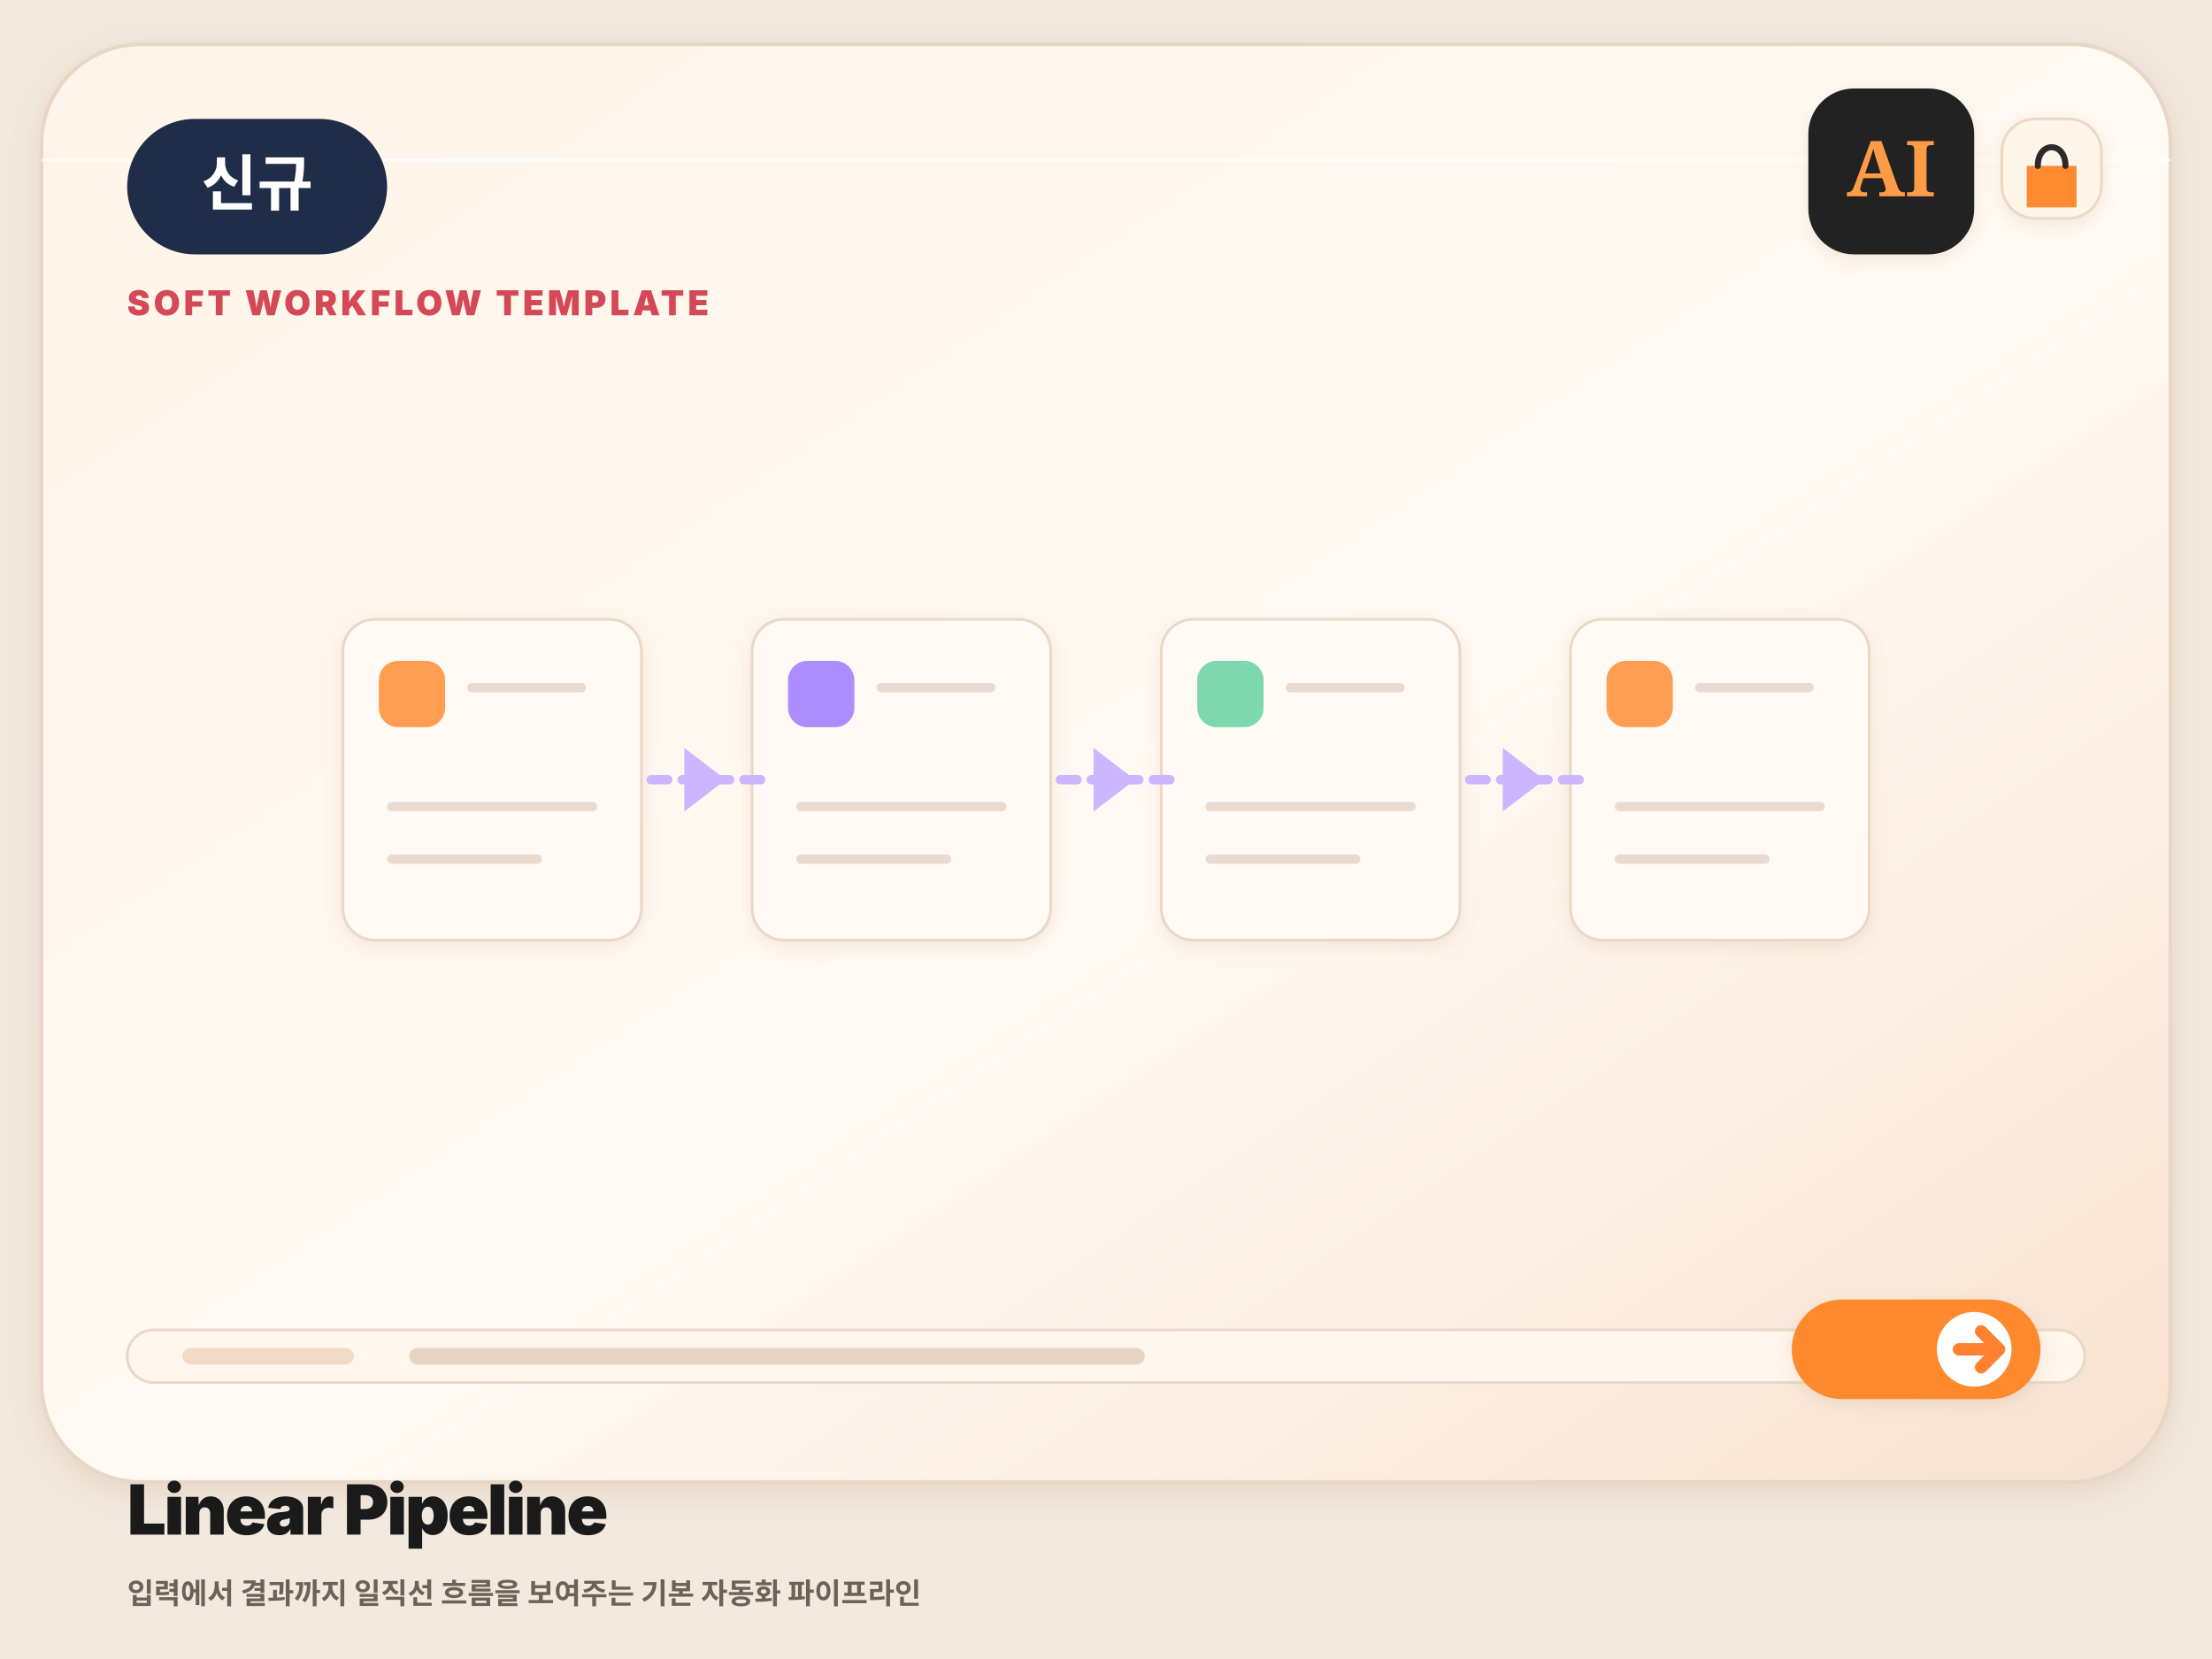
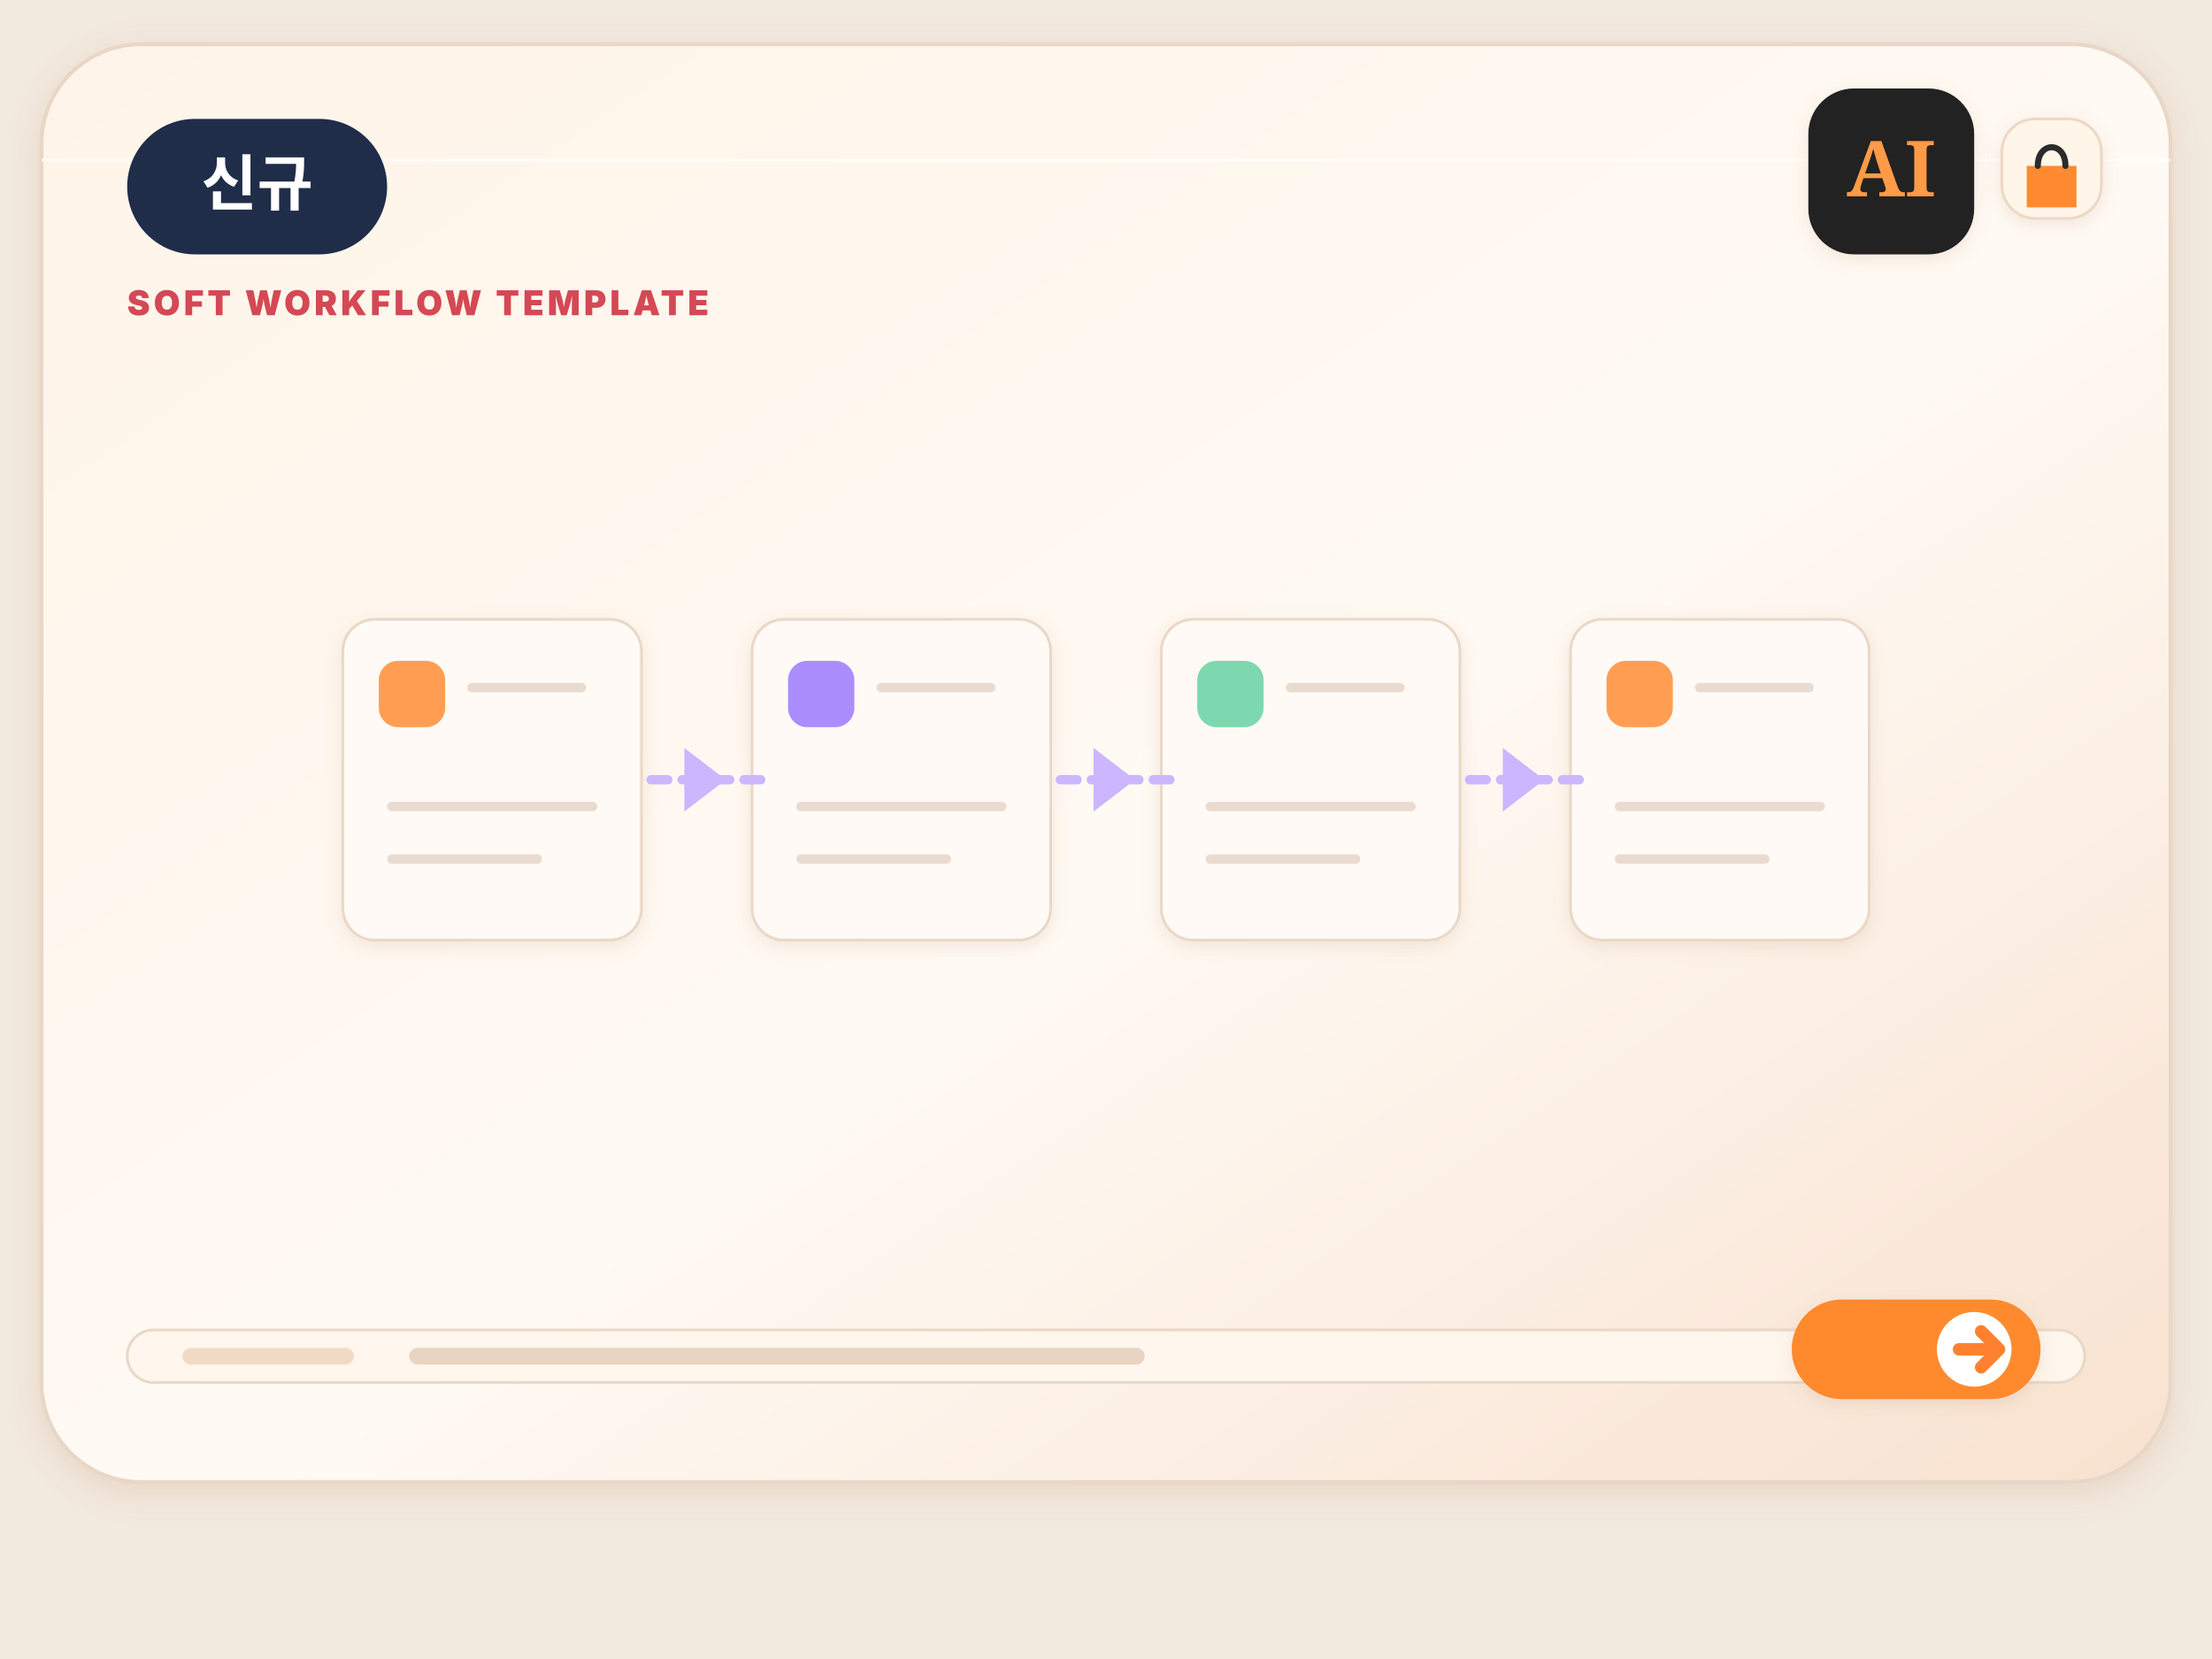
<svg xmlns="http://www.w3.org/2000/svg" width="8000" height="6000" viewBox="0 0 8000 6000" role="img" aria-labelledby="title desc">
  <defs>
    <linearGradient id="bg" x1="0" y1="0" x2="1" y2="1">
      <stop offset="0" stop-color="#fff4e8" />
      <stop offset=".55" stop-color="#fffaf4" />
      <stop offset="1" stop-color="#f8e1cf" />
    </linearGradient>
    <filter id="shadow" x="-20%" y="-20%" width="140%" height="150%">
      <feDropShadow dx="0" dy="32" stdDeviation="54" flood-color="#c79565" flood-opacity=".22" />
    </filter>
    <filter id="soft" x="-20%" y="-20%" width="140%" height="140%">
      <feDropShadow dx="0" dy="18" stdDeviation="30" flood-color="#ac7c53" flood-opacity=".16" />
    </filter>
    <style>.k{font:900 124px -apple-system,BlinkMacSystemFont,'Pretendard','Segoe UI',sans-serif;fill:#d54855;letter-spacing:13px}.t{font:900 250px -apple-system,BlinkMacSystemFont,'Pretendard','Segoe UI',sans-serif;fill:#1a1a1a;letter-spacing:-8px}.s{font:600 105px -apple-system,BlinkMacSystemFont,'Pretendard','Segoe UI',sans-serif;fill:#6e6258}</style>
  </defs>
  <rect width="8000" height="6000" fill="#f2e9df" />
  <rect x="150" y="160" width="7700" height="5200" rx="360" fill="url(#bg)" stroke="#e8d7c7" stroke-width="14" filter="url(#shadow)" />
  <rect x="150" y="574" width="7700" height="10" fill="#fff" opacity=".75" />
  <rect x="460" y="430" width="940" height="490" rx="245" fill="#1f2d49" />
  <text x="930" y="742" text-anchor="middle" font-family="-apple-system,BlinkMacSystemFont,Pretendard,sans-serif" font-size="220" font-weight="900" fill="#fff">신규</text>
  <rect x="6540" y="320" width="600" height="600" rx="165" fill="#242421" filter="url(#soft)" />
  <text x="6840" y="710" text-anchor="middle" font-family="Georgia,serif" font-size="280" font-weight="900" fill="#ff9b46">AI</text>
  <rect x="7240" y="430" width="360" height="360" rx="120" fill="#fff5e9" stroke="#edd8c4" stroke-width="10" filter="url(#soft)" />
  <path d="M7330 600h180v150h-180z" fill="#ff8a2f" />
  <path d="M7370 600c0-90 100-90 100 0" fill="none" stroke="#2b2b2b" stroke-width="22" stroke-linecap="round" />
  <text x="460" y="1140" class="k">SOFT WORKFLOW TEMPLATE</text>
  <g>
    <rect x="1240" y="2240" width="1080" height="1160" rx="115" fill="#fffaf5" stroke="#ead8c7" stroke-width="10" filter="url(#soft)" />
    <rect x="1370" y="2390" width="240" height="240" rx="70" fill="#ff8a2f" opacity=".82" />
    <rect x="1690" y="2470" width="430" height="34" rx="17" fill="#eadbd0" />
    <rect x="1400" y="2900" width="760" height="34" rx="17" fill="#eadbd0" />
    <rect x="1400" y="3090" width="560" height="34" rx="17" fill="#eadbd0" />
    <rect x="2720" y="2240" width="1080" height="1160" rx="115" fill="#fffaf5" stroke="#ead8c7" stroke-width="10" filter="url(#soft)" />
    <rect x="2850" y="2390" width="240" height="240" rx="70" fill="#9a75ff" opacity=".82" />
    <rect x="3170" y="2470" width="430" height="34" rx="17" fill="#eadbd0" />
    <rect x="2880" y="2900" width="760" height="34" rx="17" fill="#eadbd0" />
    <rect x="2880" y="3090" width="560" height="34" rx="17" fill="#eadbd0" />
    <rect x="4200" y="2240" width="1080" height="1160" rx="115" fill="#fffaf5" stroke="#ead8c7" stroke-width="10" filter="url(#soft)" />
    <rect x="4330" y="2390" width="240" height="240" rx="70" fill="#61d1a0" opacity=".82" />
    <rect x="4650" y="2470" width="430" height="34" rx="17" fill="#eadbd0" />
    <rect x="4360" y="2900" width="760" height="34" rx="17" fill="#eadbd0" />
    <rect x="4360" y="3090" width="560" height="34" rx="17" fill="#eadbd0" />
    <rect x="5680" y="2240" width="1080" height="1160" rx="115" fill="#fffaf5" stroke="#ead8c7" stroke-width="10" filter="url(#soft)" />
    <rect x="5810" y="2390" width="240" height="240" rx="70" fill="#ff8a2f" opacity=".82" />
    <rect x="6130" y="2470" width="430" height="34" rx="17" fill="#eadbd0" />
    <rect x="5840" y="2900" width="760" height="34" rx="17" fill="#eadbd0" />
    <rect x="5840" y="3090" width="560" height="34" rx="17" fill="#eadbd0" />
    <path d="M2355 2820h430" stroke="#cbb6ff" stroke-width="34" stroke-dasharray="60 52" stroke-linecap="round" />
    <path d="M2625 2820l-150-115v230z" fill="#cbb6ff" />
    <path d="M3835 2820h430" stroke="#cbb6ff" stroke-width="34" stroke-dasharray="60 52" stroke-linecap="round" />
    <path d="M4105 2820l-150-115v230z" fill="#cbb6ff" />
    <path d="M5315 2820h430" stroke="#cbb6ff" stroke-width="34" stroke-dasharray="60 52" stroke-linecap="round" />
    <path d="M5585 2820l-150-115v230z" fill="#cbb6ff" />
  </g>
  <rect x="460" y="4810" width="7080" height="190" rx="95" fill="#fff6ed" stroke="#ead8c7" stroke-width="10" />
  <rect x="660" y="4875" width="620" height="60" rx="30" fill="#f1dac5" />
  <rect x="1480" y="4875" width="2660" height="60" rx="30" fill="#e8d4c2" />
  <rect x="6480" y="4700" width="900" height="360" rx="180" fill="#ff8a2f" filter="url(#soft)" />
  <circle cx="7140" cy="4880" r="135" fill="#fff" />
  <path d="M7085 4880h145m-65-65 65 65-65 65" stroke="#ff812f" stroke-width="45" fill="none" stroke-linecap="round" stroke-linejoin="round" />
-   <text x="460" y="5550" class="t">Linear Pipeline</text>
-   <text x="460" y="5800" class="s">입력에서 결과까지 일직선 흐름을 보여주는 기본 자동화 파이프라인</text>
</svg>
